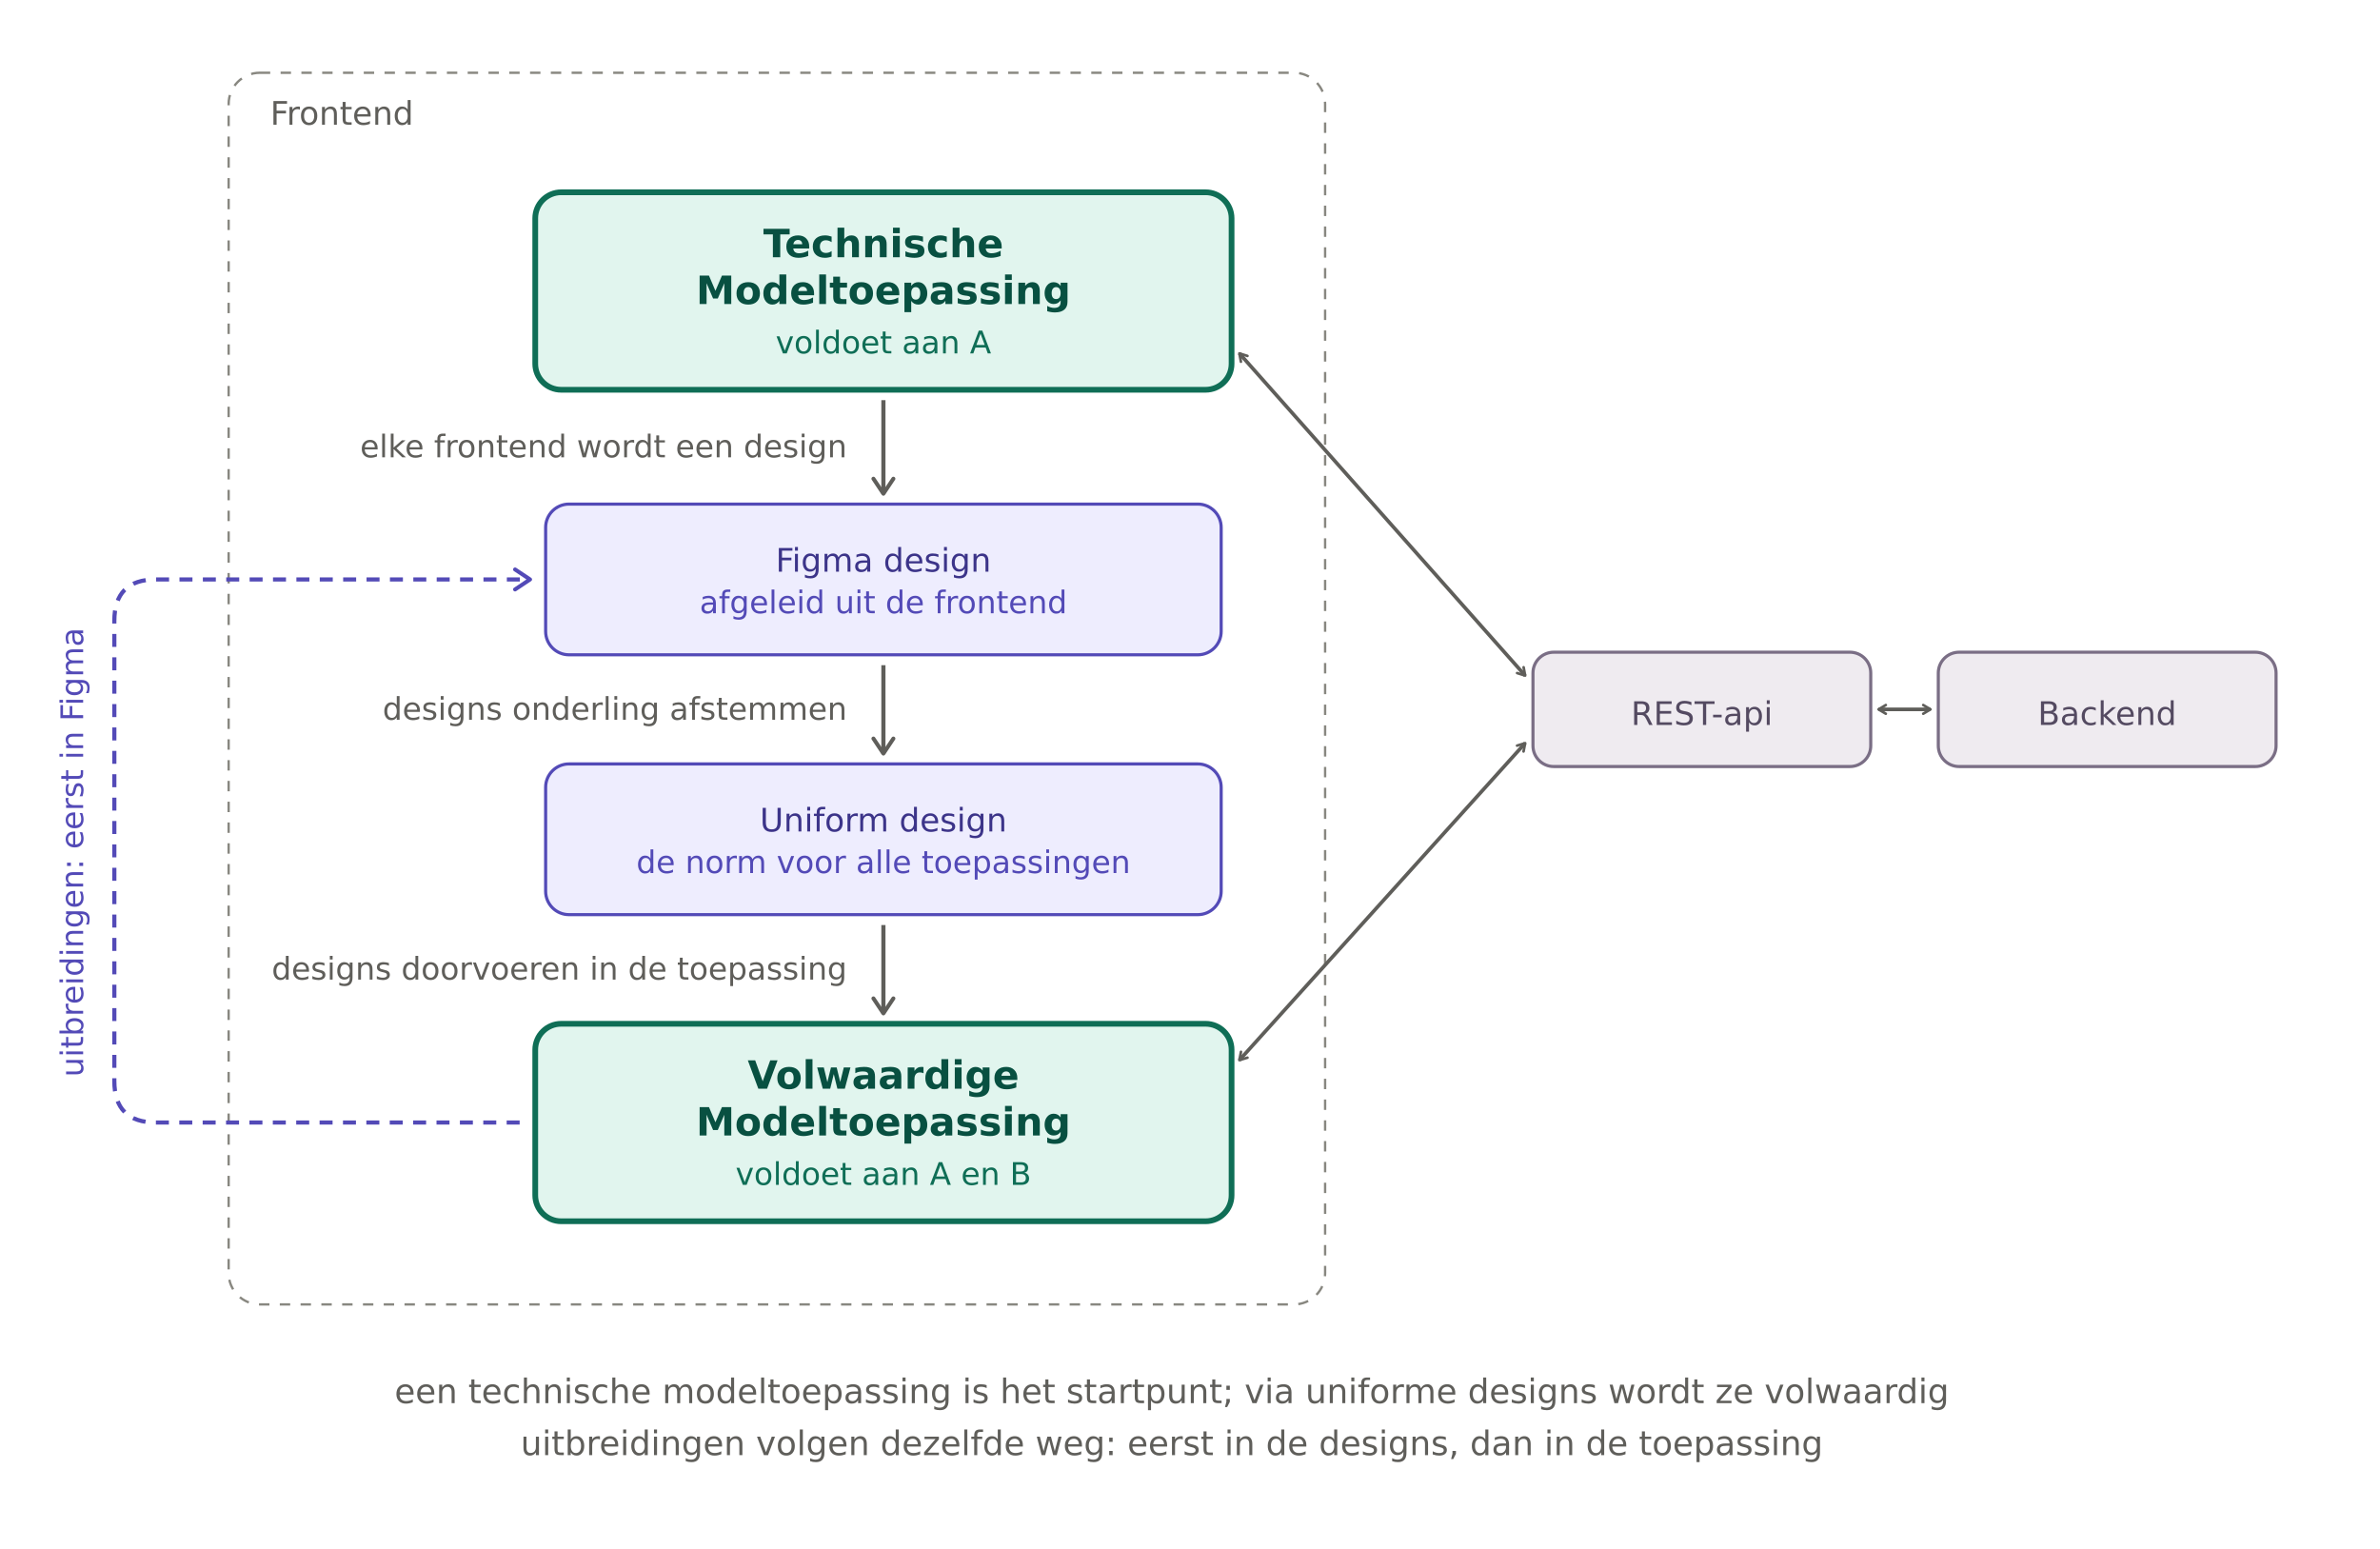
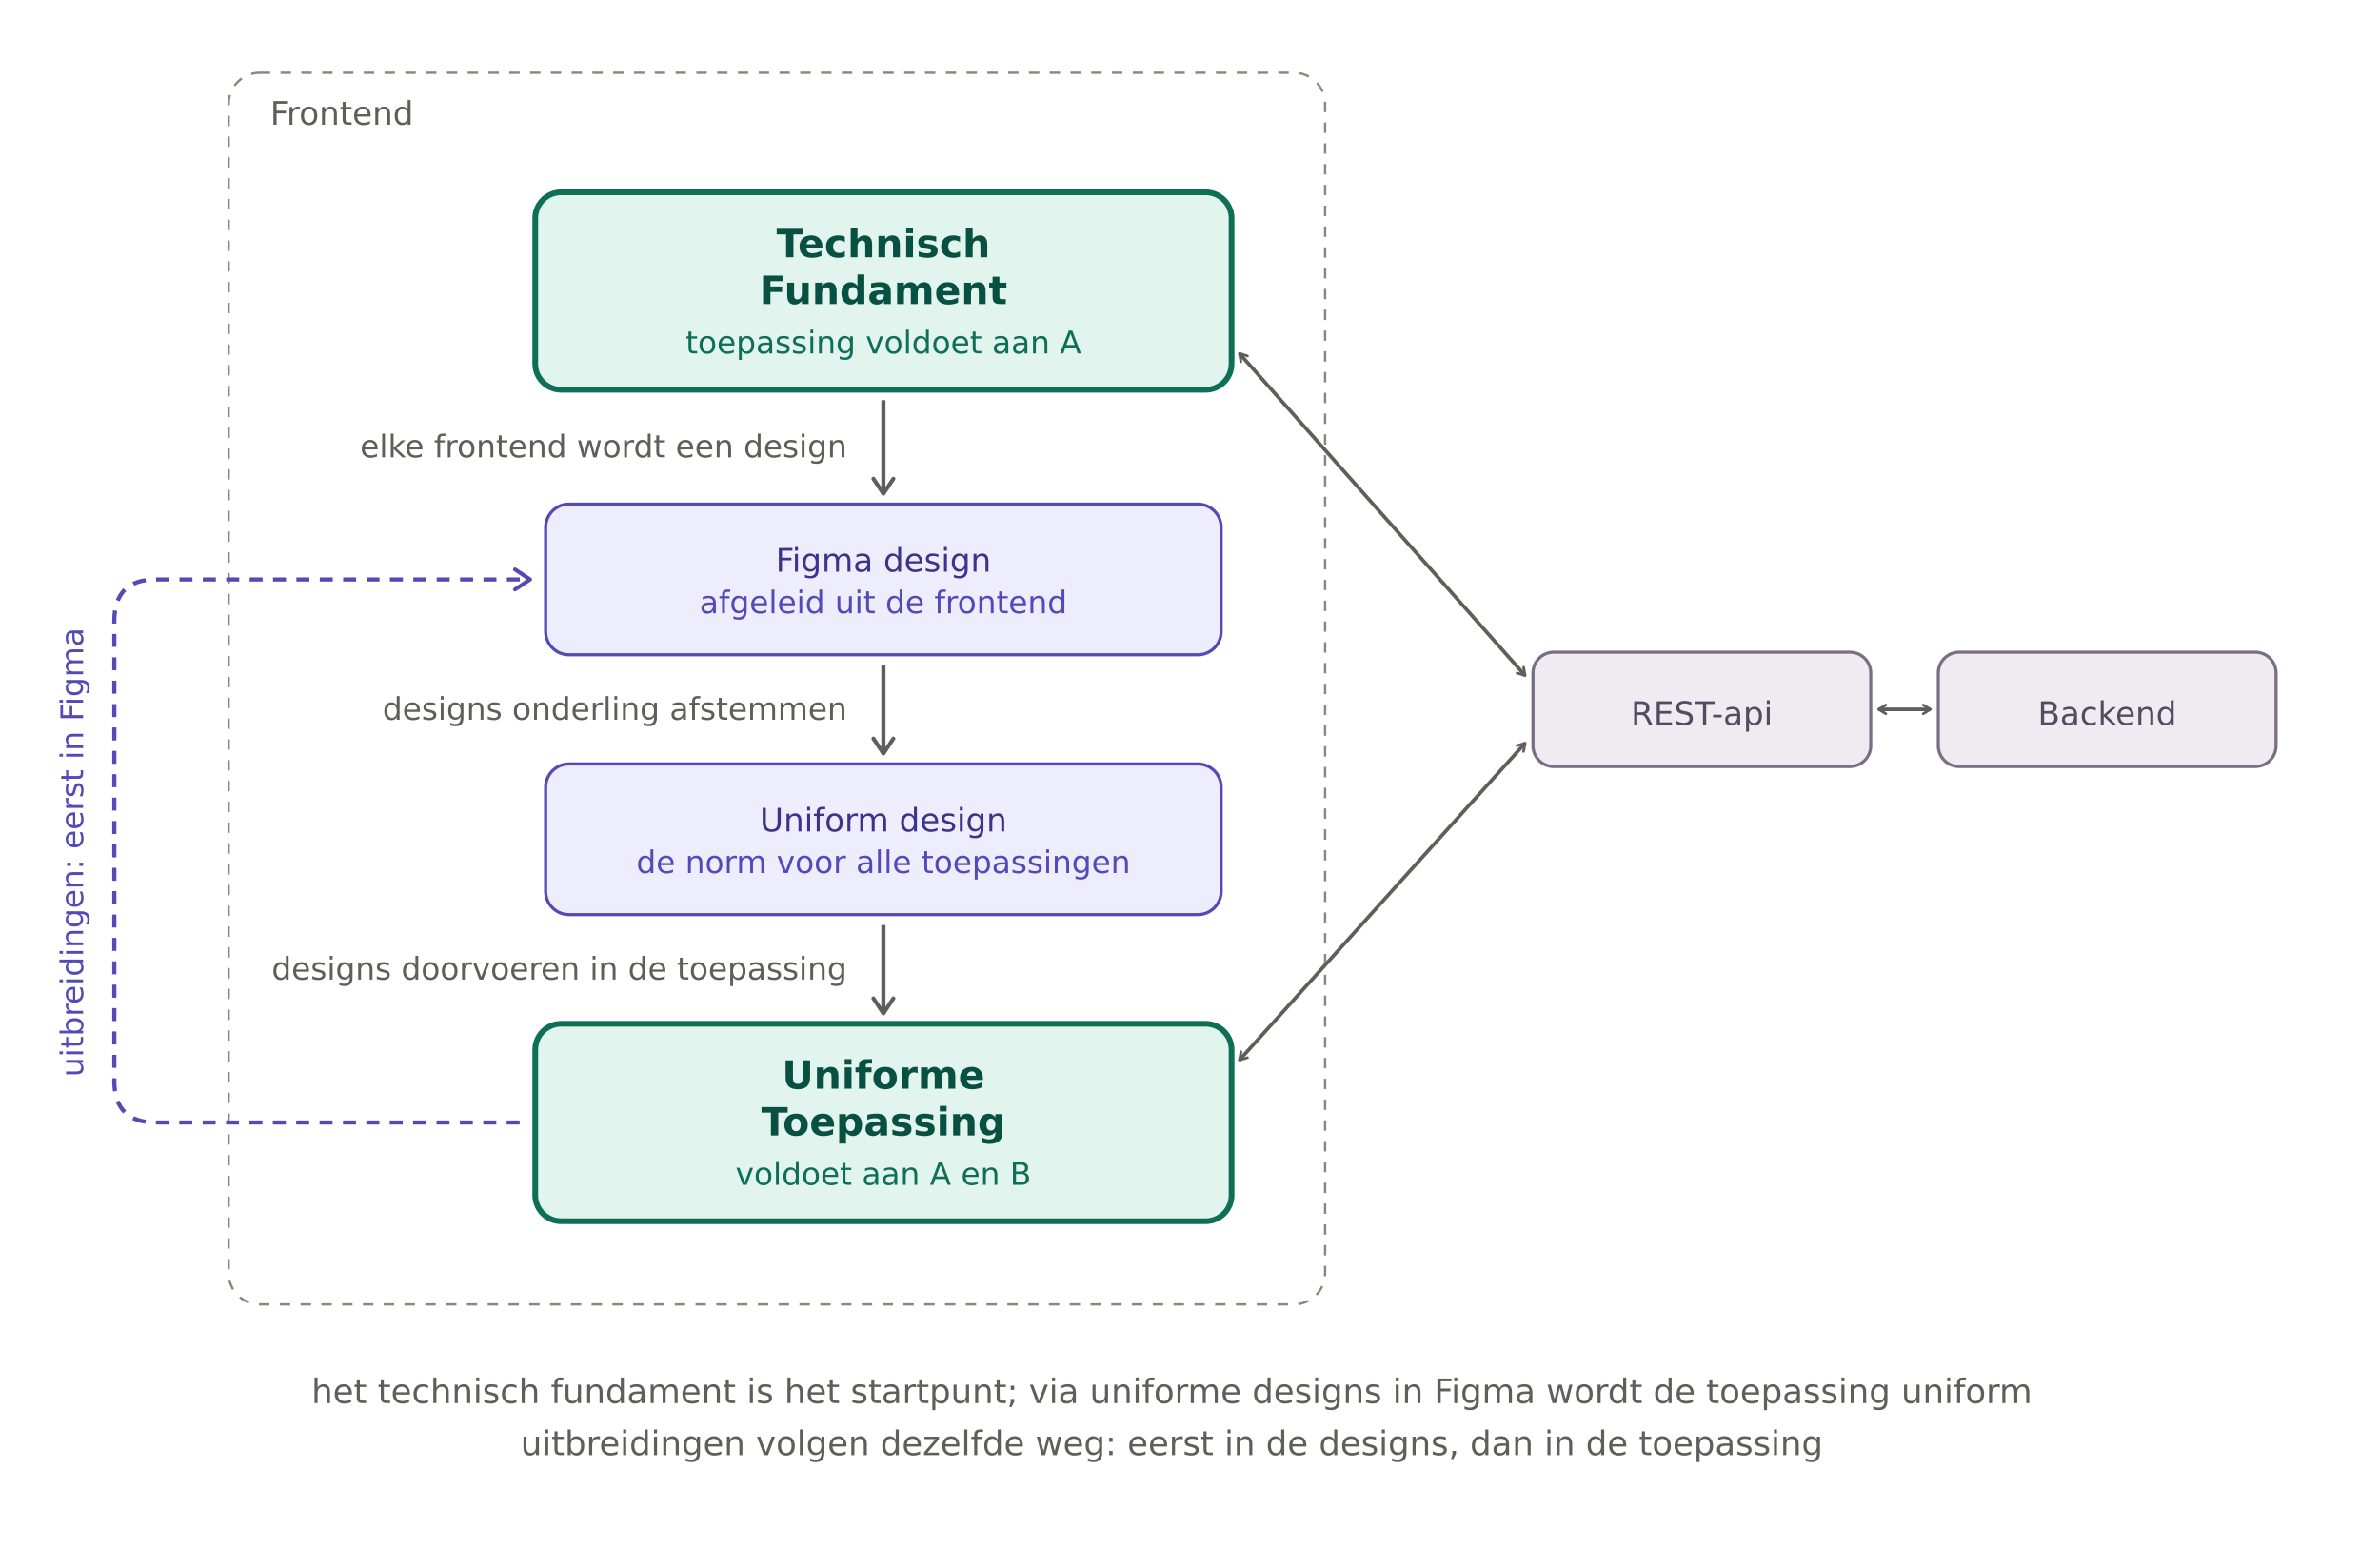
<svg xmlns="http://www.w3.org/2000/svg" width="916" height="596" viewBox="60 -40 916 596" font-family="DejaVu Sans, sans-serif">
  <defs>
    <marker id="ar" viewBox="0 0 10 10" refX="8" refY="5" markerWidth="6" markerHeight="6" orient="auto-start-reverse">
      <path d="M2 1L8 5L2 9" fill="none" stroke="#5F5E5A" stroke-width="1.6" stroke-linecap="round" stroke-linejoin="round" />
    </marker>
    <marker id="arp" viewBox="0 0 10 10" refX="8" refY="5" markerWidth="6" markerHeight="6" orient="auto-start-reverse">
      <path d="M2 1L8 5L2 9" fill="none" stroke="#534AB7" stroke-width="1.6" stroke-linecap="round" stroke-linejoin="round" />
    </marker>
    <marker id="ars" viewBox="0 0 10 10" refX="8" refY="5" markerWidth="4" markerHeight="4" orient="auto-start-reverse">
      <path d="M3 2L8 5L3 8" fill="none" stroke="#5F5E5A" stroke-width="1.8" stroke-linecap="round" stroke-linejoin="round" />
    </marker>
  </defs>
  <rect x="0" y="-40" width="1200" height="600" fill="#FFFFFF" />
  <rect x="148" y="-12" width="422" height="474" rx="12" fill="none" stroke="#888780" stroke-width="0.9" stroke-dasharray="4 4" />
  <text x="164" y="8" font-size="12.5" fill="#5F5E5A">Frontend</text>
  <rect x="266" y="34" width="268" height="76" rx="10" fill="#E1F5EE" stroke="#0F6E56" stroke-width="2.2" />
-   <text x="400" y="59" font-size="15" font-weight="bold" fill="#085041" text-anchor="middle">Technische</text>
-   <text x="400" y="77" font-size="15" font-weight="bold" fill="#085041" text-anchor="middle">Modeltoepassing</text>
-   <text x="400" y="96" font-size="12" fill="#0F6E56" text-anchor="middle">voldoet aan A</text>
+   <text x="400" y="59" font-size="15" font-weight="bold" fill="#085041" text-anchor="middle">Technisch</text>
+   <text x="400" y="77" font-size="15" font-weight="bold" fill="#085041" text-anchor="middle">Fundament</text>
+   <text x="400" y="96" font-size="12" fill="#0F6E56" text-anchor="middle">toepassing voldoet aan A</text>
  <line x1="400" y1="114" x2="400" y2="150" stroke="#5F5E5A" stroke-width="1.6" marker-end="url(#ar)" />
  <text x="386" y="136" font-size="12" fill="#5F5E5A" text-anchor="end">elke frontend wordt een design</text>
  <rect x="270" y="154" width="260" height="58" rx="9" fill="#EEEDFE" stroke="#534AB7" stroke-width="1.2" />
  <text x="400" y="180" font-size="12.5" font-weight="500" fill="#3C3489" text-anchor="middle">Figma design</text>
  <text x="400" y="196" font-size="12" fill="#534AB7" text-anchor="middle">afgeleid uit de frontend</text>
  <line x1="400" y1="216" x2="400" y2="250" stroke="#5F5E5A" stroke-width="1.6" marker-end="url(#ar)" />
  <text x="386" y="237" font-size="12" fill="#5F5E5A" text-anchor="end">designs onderling afstemmen</text>
  <rect x="270" y="254" width="260" height="58" rx="9" fill="#EEEDFE" stroke="#534AB7" stroke-width="1.2" />
  <text x="400" y="280" font-size="12.5" font-weight="500" fill="#3C3489" text-anchor="middle">Uniform design</text>
  <text x="400" y="296" font-size="12" fill="#534AB7" text-anchor="middle">de norm voor alle toepassingen</text>
  <line x1="400" y1="316" x2="400" y2="350" stroke="#5F5E5A" stroke-width="1.6" marker-end="url(#ar)" />
  <text x="386" y="337" font-size="12" fill="#5F5E5A" text-anchor="end">designs doorvoeren in de toepassing</text>
  <rect x="266" y="354" width="268" height="76" rx="10" fill="#E1F5EE" stroke="#0F6E56" stroke-width="2.2" />
-   <text x="400" y="379" font-size="15" font-weight="bold" fill="#085041" text-anchor="middle">Volwaardige</text>
-   <text x="400" y="397" font-size="15" font-weight="bold" fill="#085041" text-anchor="middle">Modeltoepassing</text>
+   <text x="400" y="379" font-size="15" font-weight="bold" fill="#085041" text-anchor="middle">Uniforme</text>
+   <text x="400" y="397" font-size="15" font-weight="bold" fill="#085041" text-anchor="middle">Toepassing</text>
  <text x="400" y="416" font-size="12" fill="#0F6E56" text-anchor="middle">voldoet aan A en B</text>
  <path d="M260 392 H120 Q104 392 104 376 V199 Q104 183 120 183 H264" fill="none" stroke="#534AB7" stroke-width="1.6" stroke-dasharray="5 4" marker-end="url(#arp)" />
  <text x="92" y="288" font-size="12" fill="#534AB7" text-anchor="middle" transform="rotate(-90 92 288)">uitbreidingen: eerst in Figma</text>
-   <text x="511" y="500" font-size="13" fill="#5F5E5A" text-anchor="middle">een technische modeltoepassing is het startpunt; via uniforme designs wordt ze volwaardig</text>
+   <text x="511" y="500" font-size="13" fill="#5F5E5A" text-anchor="middle">het technisch fundament is het startpunt; via uniforme designs in Figma wordt de toepassing uniform</text>
  <text x="511" y="520" font-size="13" fill="#5F5E5A" text-anchor="middle">uitbreidingen volgen dezelfde weg: eerst in de designs, dan in de toepassing</text>
  <rect x="650" y="211" width="130" height="44" rx="8" fill="#EFEBF0" stroke="#7A6E85" stroke-width="1.2" />
  <text x="715" y="239" font-size="12.5" font-weight="500" fill="#544A61" text-anchor="middle">REST-api</text>
  <rect x="806" y="211" width="130" height="44" rx="8" fill="#EFEBF0" stroke="#7A6E85" stroke-width="1.2" />
  <text x="871" y="239" font-size="12.5" font-weight="500" fill="#544A61" text-anchor="middle">Backend</text>
  <line x1="783" y1="233" x2="803" y2="233" stroke="#5F5E5A" stroke-width="1.4" marker-end="url(#ars)" marker-start="url(#ars)" />
  <line x1="537" y1="96" x2="647" y2="220" stroke="#5F5E5A" stroke-width="1.4" marker-end="url(#ars)" marker-start="url(#ars)" />
  <line x1="537" y1="368" x2="647" y2="246" stroke="#5F5E5A" stroke-width="1.4" marker-end="url(#ars)" marker-start="url(#ars)" />
</svg>
